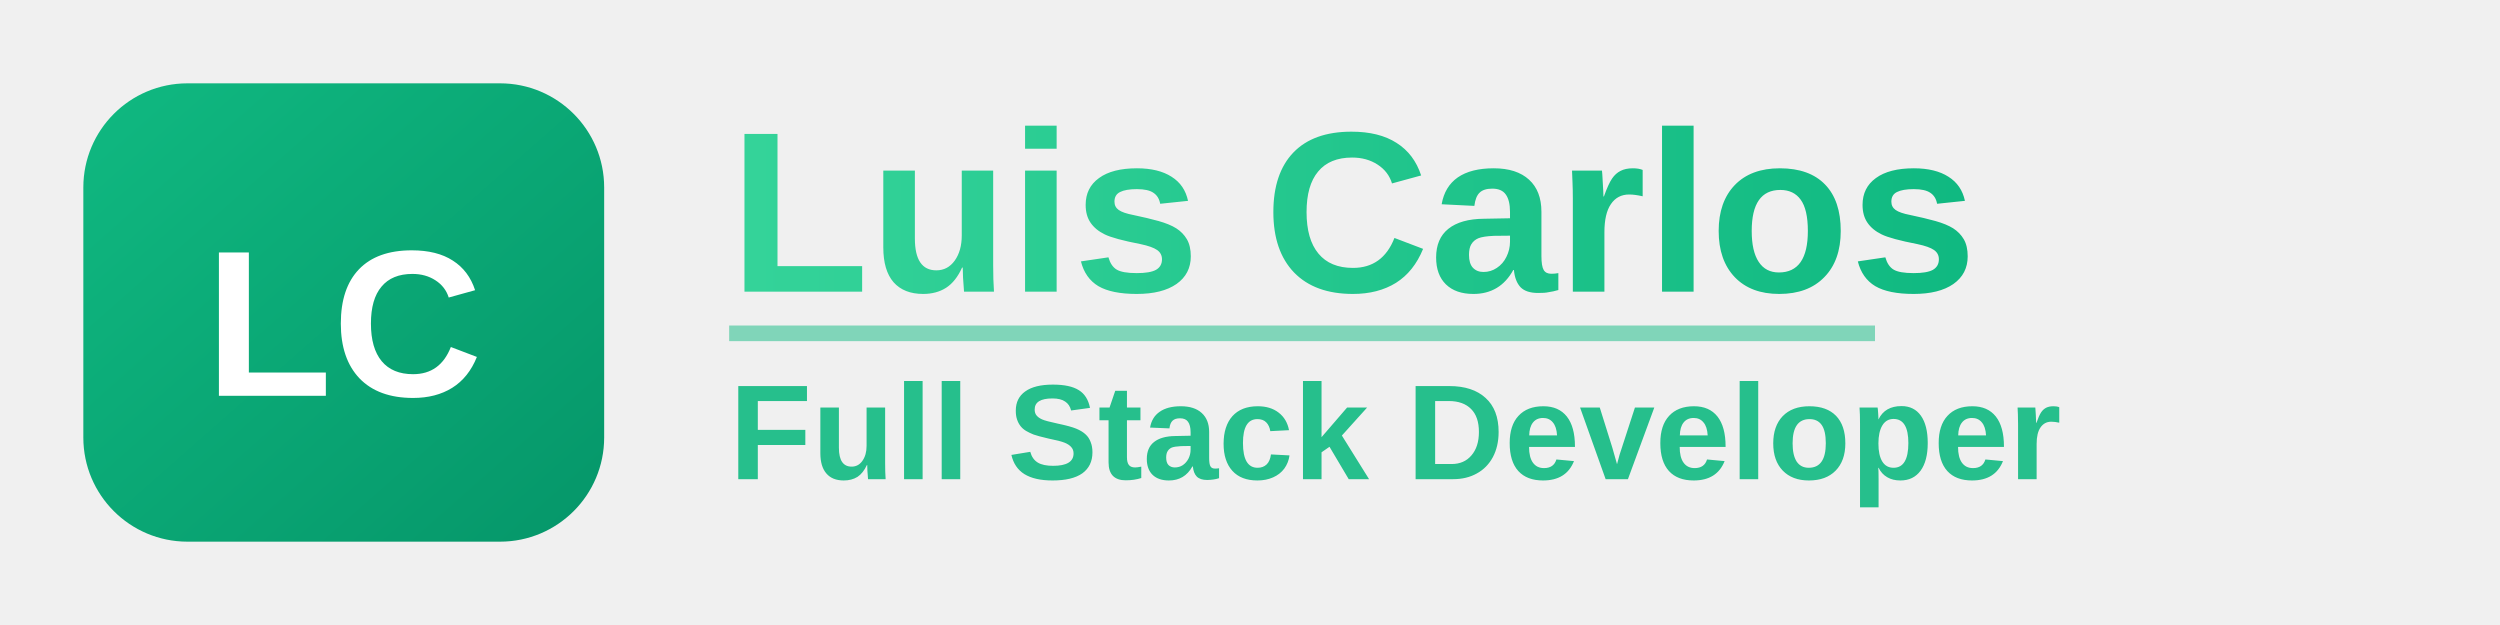
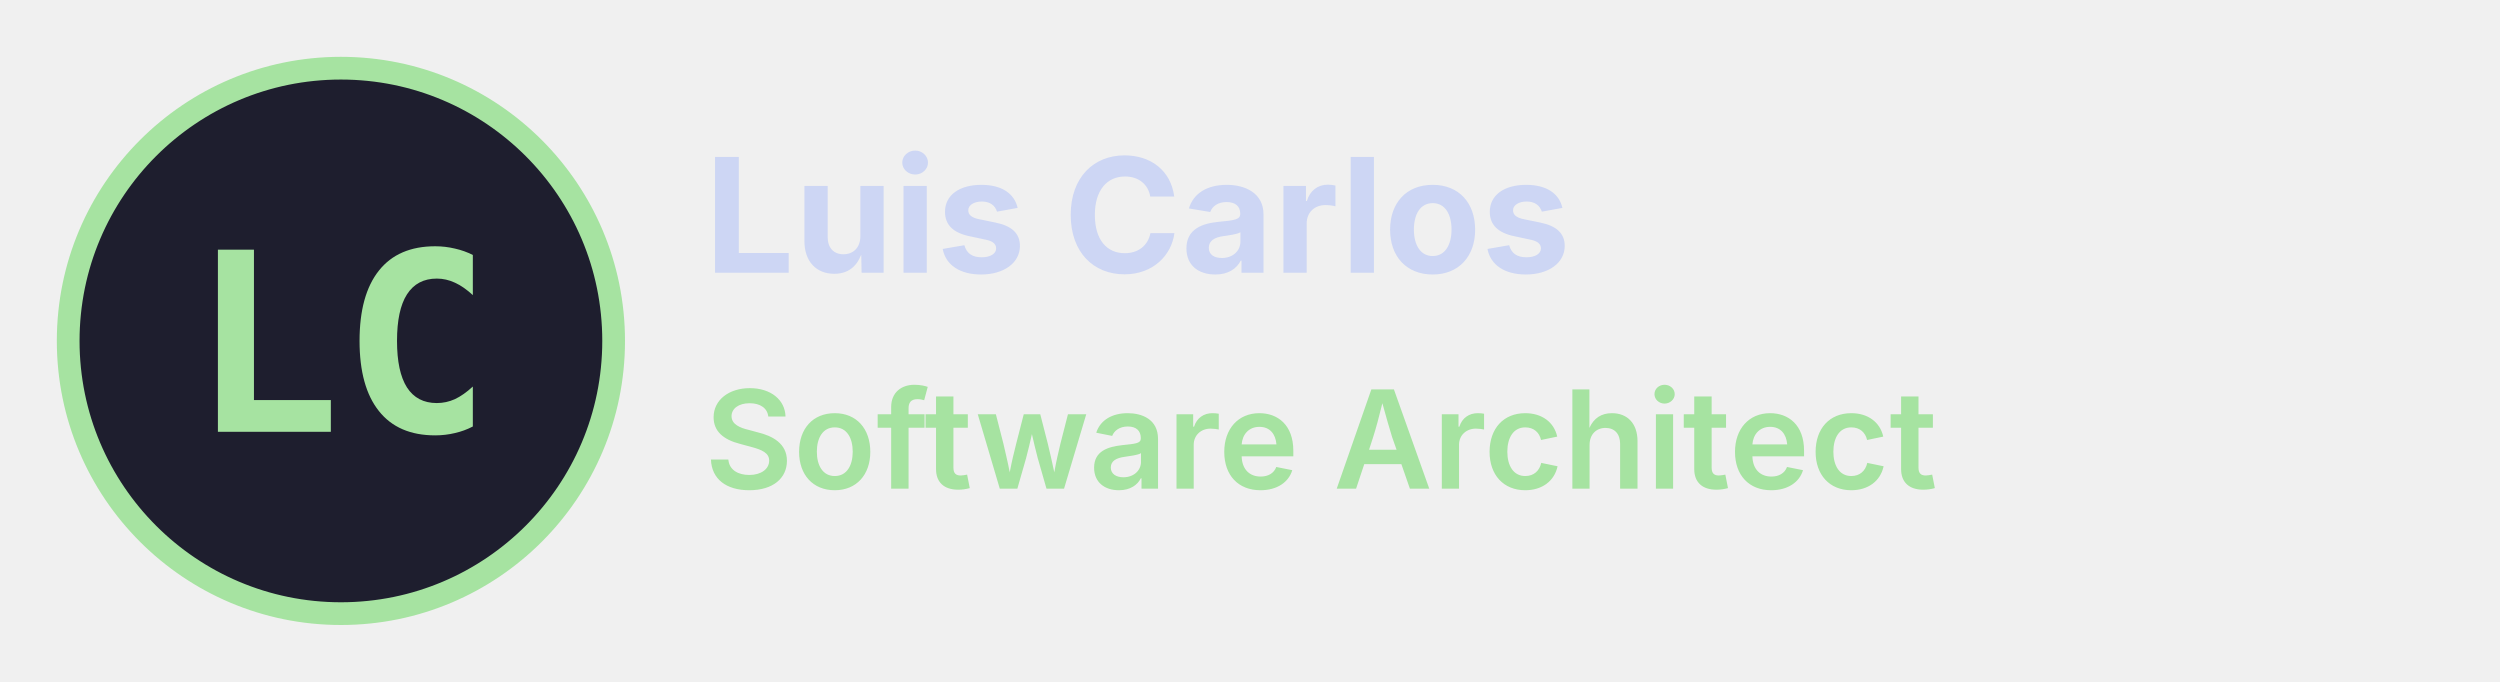
- <svg xmlns="http://www.w3.org/2000/svg" width="240" height="60" viewBox="0 0 240 60">
-   <defs>
-     <linearGradient id="boxGrad" x1="0%" y1="0%" x2="100%" y2="100%">
-       <stop offset="0%" style="stop-color:#10b981" />
-       <stop offset="100%" style="stop-color:#059669" />
-     </linearGradient>
-     <linearGradient id="textGrad" x1="0%" y1="0%" x2="100%" y2="0%">
-       <stop offset="0%" style="stop-color:#34d399" />
-       <stop offset="100%" style="stop-color:#10b981" />
-     </linearGradient>
-   </defs>
-   <g>
-     <rect x="8" y="8" width="50" height="44" rx="10" fill="url(#boxGrad)" />
-     <text x="33" y="38" font-family="Arial, sans-serif" font-size="20" font-weight="bold" fill="white" text-anchor="middle">LC</text>
-   </g>
-   <text x="70" y="28" font-family="Arial, sans-serif" font-size="22" font-weight="bold" fill="url(#textGrad)">Luis Carlos</text>
-   <text x="70" y="46" font-family="Arial, sans-serif" font-size="13" font-weight="600" fill="#10b981" opacity="0.9">Full Stack Developer</text>
-   <line x1="70" y1="32" x2="180" y2="32" stroke="#10b981" stroke-width="1.5" opacity="0.5" />
+ <svg xmlns="http://www.w3.org/2000/svg" viewBox="0 0 220 60">
+   <circle cx="30" cy="30" r="24" fill="#1e1e2e" stroke="#a6e3a1" stroke-width="2" />
+   <text x="30" y="38" font-family="'JetBrains Mono', 'Fira Code', monospace" font-size="22" font-weight="700" fill="#a6e3a1" text-anchor="middle">LC</text>
+   <text x="62" y="24" font-family="'Inter', sans-serif" font-size="14" font-weight="700" fill="#cdd6f4">Luis Carlos</text>
+   <text x="62" y="43" font-family="'Inter', sans-serif" font-size="12" font-weight="600" fill="#a6e3a1">Software Architect</text>
</svg>
